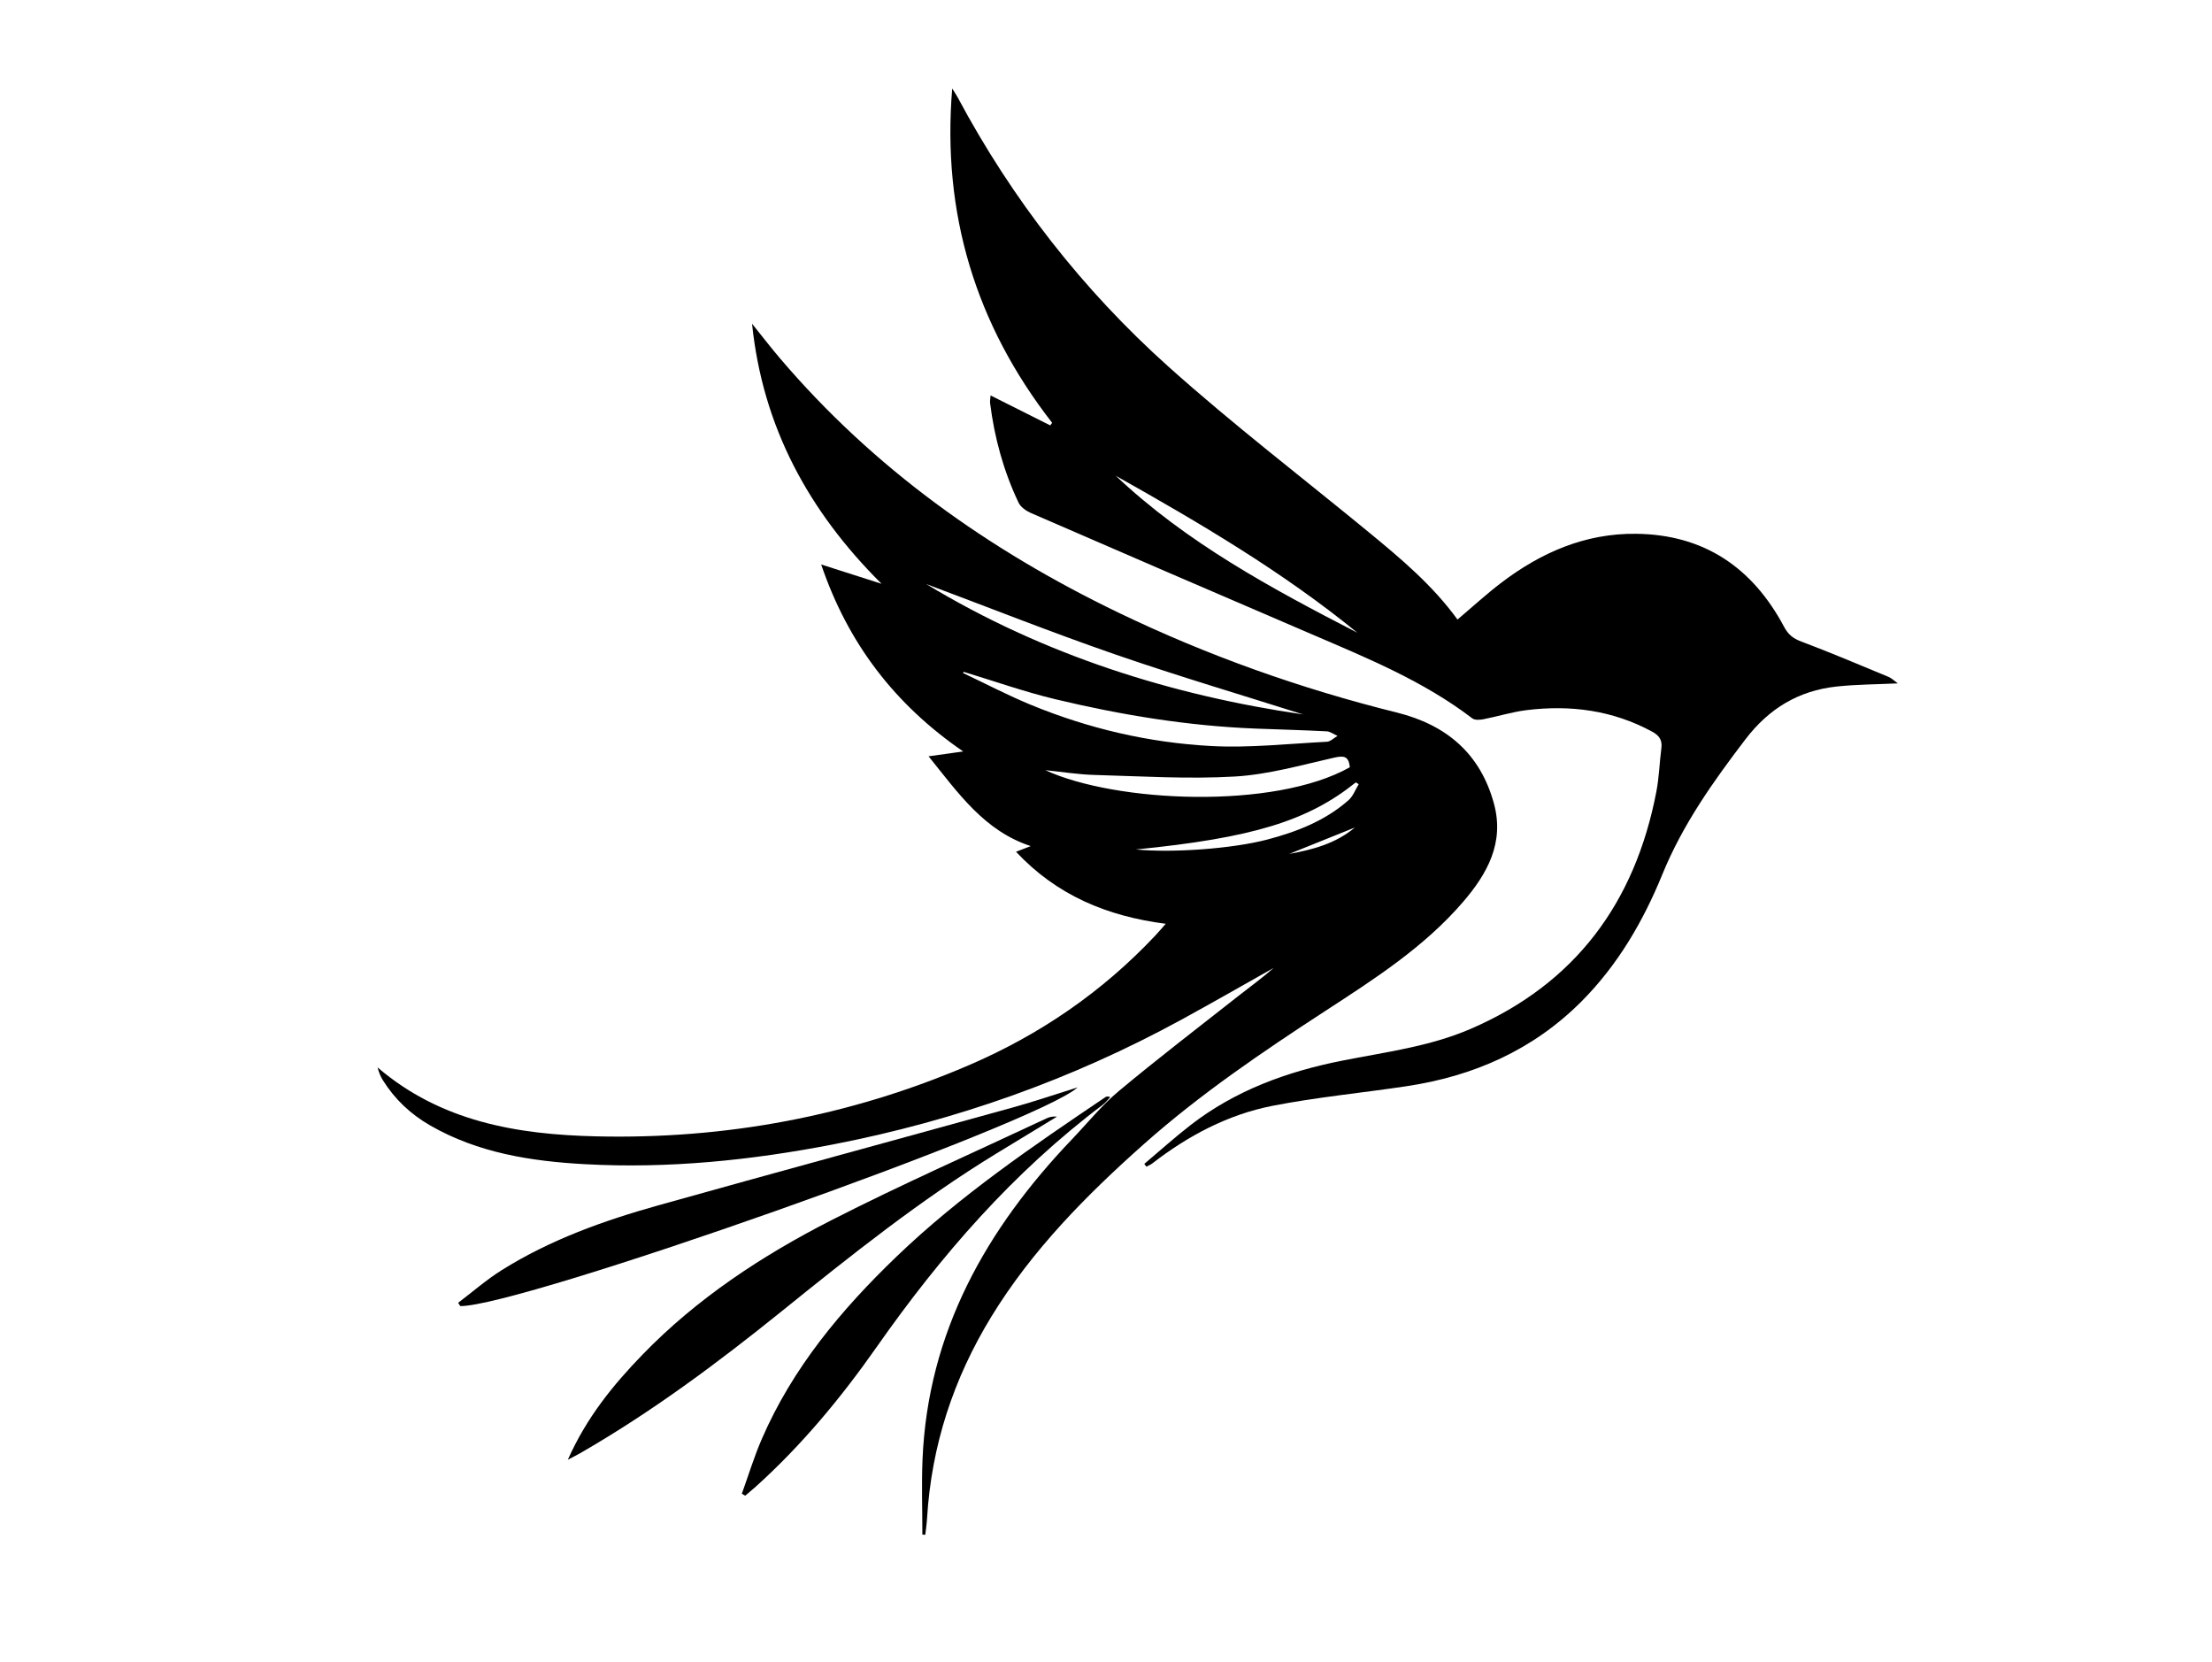
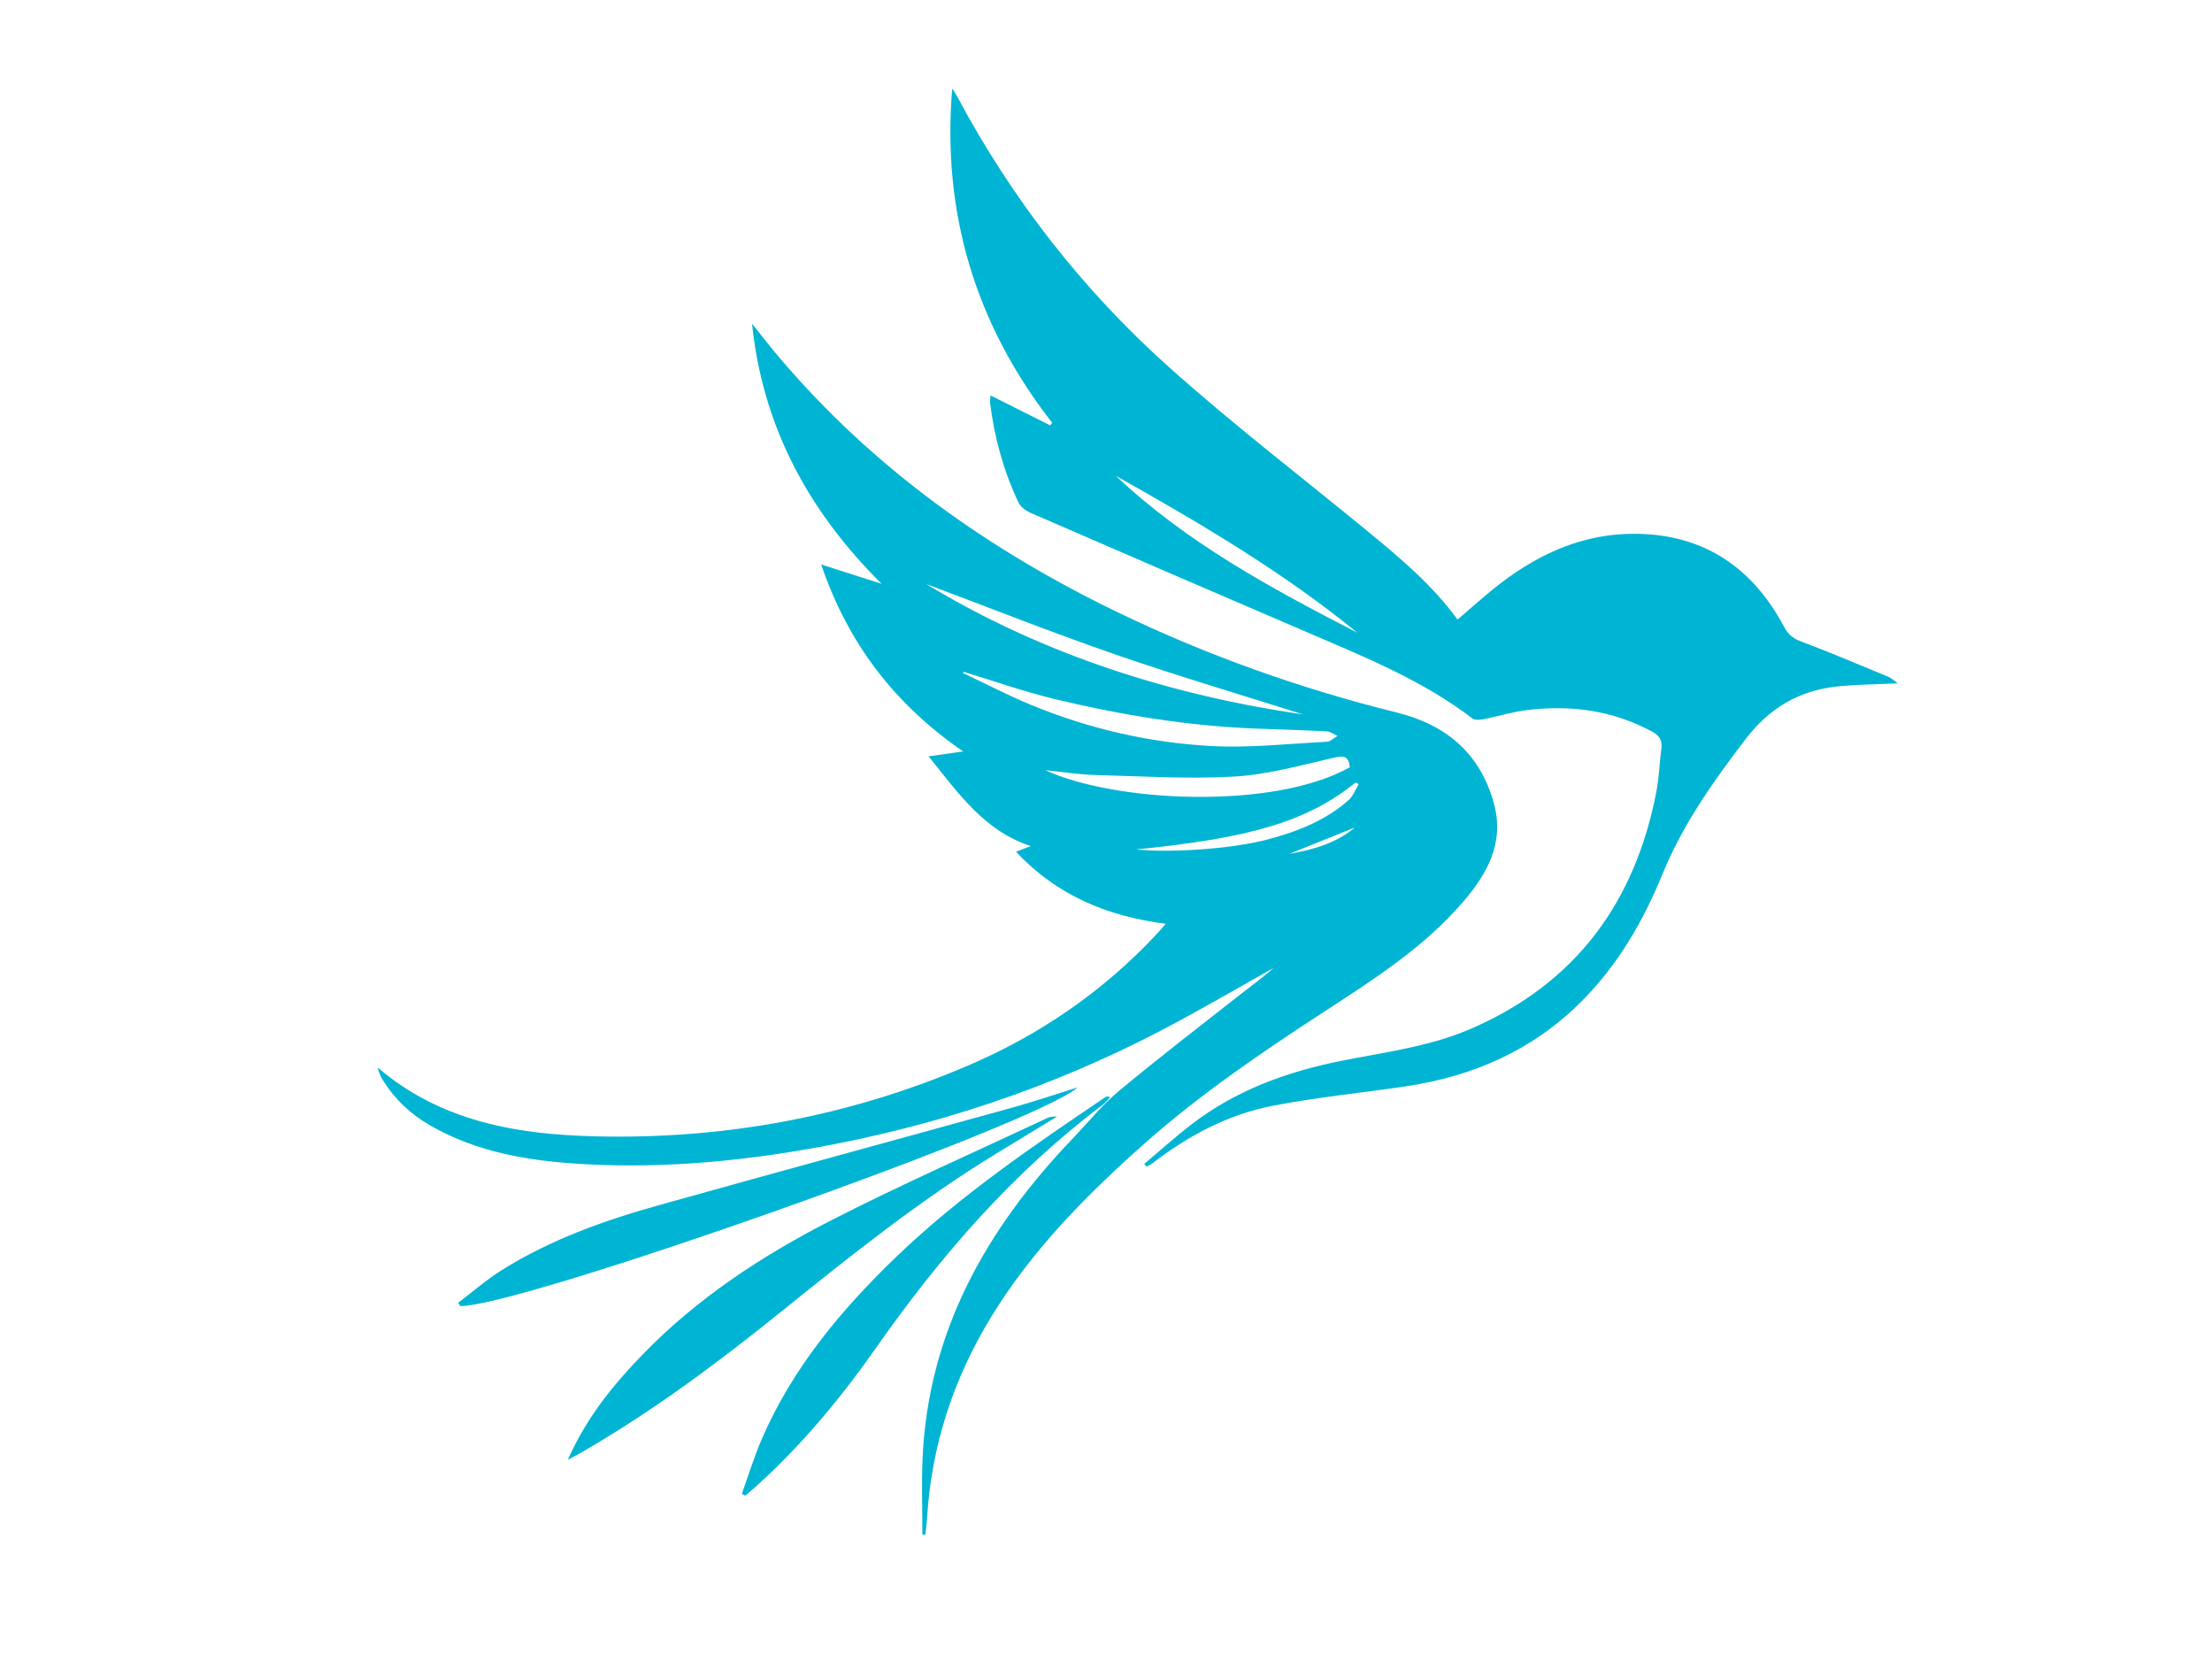
- <svg xmlns="http://www.w3.org/2000/svg" fill="black" preserveAspectRatio="xMidYMid" viewBox="0 0 800 600.7">
+ <svg xmlns="http://www.w3.org/2000/svg" fill="#00b5d4" preserveAspectRatio="xMidYMid" viewBox="0 0 800 600.7">
  <path d="M333.59,554.88c0-9.03-.32-18.07,.05-27.08,1.91-46.12,23.01-83.36,54.1-115.89,5.59-5.85,10.73-12.26,16.91-17.41,14.15-11.8,28.79-23.01,43.28-34.41,4.25-3.34,8.64-6.52,12.72-10.11-11.12,6.25-22.18,12.61-33.37,18.72-39.62,21.61-81.64,36.52-125.93,45.1-29.65,5.74-59.56,8.81-89.73,7.16-19.46-1.06-38.7-4.03-56.07-14.03-7.05-4.06-12.79-9.46-17.09-16.35-.87-1.39-1.48-2.95-1.9-4.61,22.89,19.61,50.48,24.25,78.96,24.92,46.72,1.11,91.85-7.24,134.87-25.72,25.64-11.01,48.31-26.53,67.49-46.94,1.08-1.15,2.1-2.36,3.73-4.2-21.32-2.74-39.47-10.35-54.15-26.04,2.15-.83,3.73-1.44,5.32-2.05-16.8-5.52-26.13-19.06-36.95-32.47,4.65-.65,8.18-1.14,12.52-1.75-24.84-17.06-41.69-39.16-51.36-67.61,7.8,2.49,14.82,4.74,21.84,6.98-26.37-26.19-43.01-56.78-46.84-94.04,3.36,4.18,6.63,8.43,10.1,12.51,33.86,39.77,75.43,69.31,122.24,91.88,32.36,15.6,66.03,27.56,100.87,36.21,17.94,4.46,30.21,14.86,35.12,32.98,3.82,14.11-2.42,25.3-11.19,35.5-14.05,16.33-31.98,27.81-49.79,39.4-22.76,14.82-45.22,30.04-65.58,48.11-20.92,18.58-40.51,38.38-55.23,62.45-13.7,22.4-21.68,46.65-23.25,72.94-.12,1.98-.42,3.95-.64,5.93l-1.04-.07Zm14.95-311.94l-.27,.4c8.19,3.87,16.23,8.09,24.59,11.53,20.85,8.59,42.69,13.67,65.13,14.88,13.9,.75,27.93-.83,41.89-1.54,1.31-.07,2.56-1.38,3.84-2.12-1.3-.57-2.59-1.58-3.92-1.65-8.54-.44-17.1-.66-25.65-.99-24.52-.96-48.64-4.91-72.44-10.61-11.2-2.68-22.12-6.56-33.16-9.9Zm139.65,34.49c-.41-4.09-2.18-4.26-5.73-3.46-11.87,2.68-23.8,6.11-35.85,6.81-16.86,.98-33.86-.1-50.79-.57-5.85-.16-11.68-1.11-17.77-1.73,25.34,11.71,82.69,14.4,110.15-1.06Zm-16.9-19.1c-21.53-6.83-44.91-13.74-67.93-21.69-22.95-7.93-45.54-16.91-68.38-25.46,42.66,25.84,89.14,40.28,136.31,47.15Zm-60.47,48.83c13.06,1.28,34.74-.25,47.37-3.55,10.76-2.82,21.05-6.8,29.53-14.28,1.65-1.45,2.47-3.83,3.68-5.78l-1.05-.65c-17.38,13.96-37.45,20.08-79.53,24.26Zm55.48,1.59c8.43-1.5,16.81-3.74,23.7-9.53-7.9,3.18-15.8,6.36-23.7,9.53Z" />
  <path d="M413.86,420.84c5.56-4.68,10.96-9.56,16.7-14.01,16.21-12.56,34.91-19.36,54.81-23.3,15.72-3.12,31.75-5.1,46.63-11.55,37.86-16.4,59.34-45.71,67.04-85.69,1-5.19,1.14-10.54,1.82-15.79,.38-2.92-.82-4.58-3.35-5.95-14.29-7.75-29.57-9.73-45.44-7.77-5.23,.65-10.34,2.27-15.53,3.28-1.31,.25-3.14,.39-4.05-.3-17.78-13.58-38.28-21.92-58.59-30.64-33.7-14.46-67.37-28.99-101-43.6-1.75-.76-3.75-2.14-4.52-3.76-5.41-11.39-8.72-23.43-10.29-35.93-.11-.85,.09-1.73,.17-2.84,7.32,3.67,14.45,7.25,21.57,10.83l.69-.94c-27.69-35.55-39.9-75.75-36.14-120.87,.65,1.05,1.37,2.06,1.95,3.15,19.75,36.96,45.23,69.63,76.34,97.49,23.28,20.85,48.16,39.9,72.33,59.76,11.64,9.56,23.16,19.25,32.12,31.61,5.41-4.57,10.49-9.25,15.96-13.4,14.33-10.87,30.24-17.8,48.56-17.61,24.67,.25,42.2,12.24,53.59,33.63,1.54,2.89,3.31,4.23,6.26,5.34,10.58,4,21,8.4,31.45,12.74,1.25,.52,2.28,1.57,3.42,2.38-7.61,.37-14.95,.36-22.21,1.15-13.69,1.5-24.37,7.92-32.9,19.09-11.68,15.3-22.68,30.8-30.02,48.78-6.95,17.03-16.15,32.83-29.28,46-17.52,17.57-39.05,27.02-63.32,30.65-16.15,2.42-32.46,3.96-48.46,7.09-16.11,3.16-30.47,10.8-43.48,20.86-.62,.48-1.39,.76-2.09,1.13l-.75-1.01Zm-10.33-248.81c25.66,24.25,56.36,40.77,87.4,56.77-27.07-22.09-57.05-39.71-87.4-56.77Z" />
  <path d="M205.37,527.81c6.79-15.29,16.37-27.02,26.99-37.98,19.76-20.39,43.22-35.79,68.25-48.58,25.56-13.06,51.88-24.65,77.88-36.86,1.12-.53,2.36-.79,3.77-.62-7.25,4.41-14.51,8.8-21.75,13.23-27.53,16.8-52.66,36.85-77.7,57.05-23.21,18.72-47.09,36.51-72.99,51.41-1.1,.64-2.25,1.2-4.45,2.36Z" />
  <path d="M165.7,471.07c5.23-3.96,10.2-8.32,15.74-11.79,17.51-10.98,36.81-17.89,56.56-23.42,42.79-11.99,85.67-23.61,128.5-35.47,7.61-2.11,15.1-4.67,23.24-7.21-14.52,13.28-201.9,79.4-223.28,79.08l-.75-1.18Z" />
  <path d="M268.3,540.11c2.37-6.57,4.4-13.28,7.17-19.68,11.15-25.79,28.76-46.85,48.82-66.11,23-22.08,49.23-39.9,75.53-57.63,.34-.23,.79-.31,1.73,0-.89,.93-1.67,1.99-2.69,2.76-32.43,24.4-58.63,54.56-81.81,87.62-12.81,18.26-27.02,35.43-43.65,50.43-1.27,1.14-2.6,2.21-3.89,3.32-.4-.23-.81-.47-1.21-.7Z" />
</svg>
